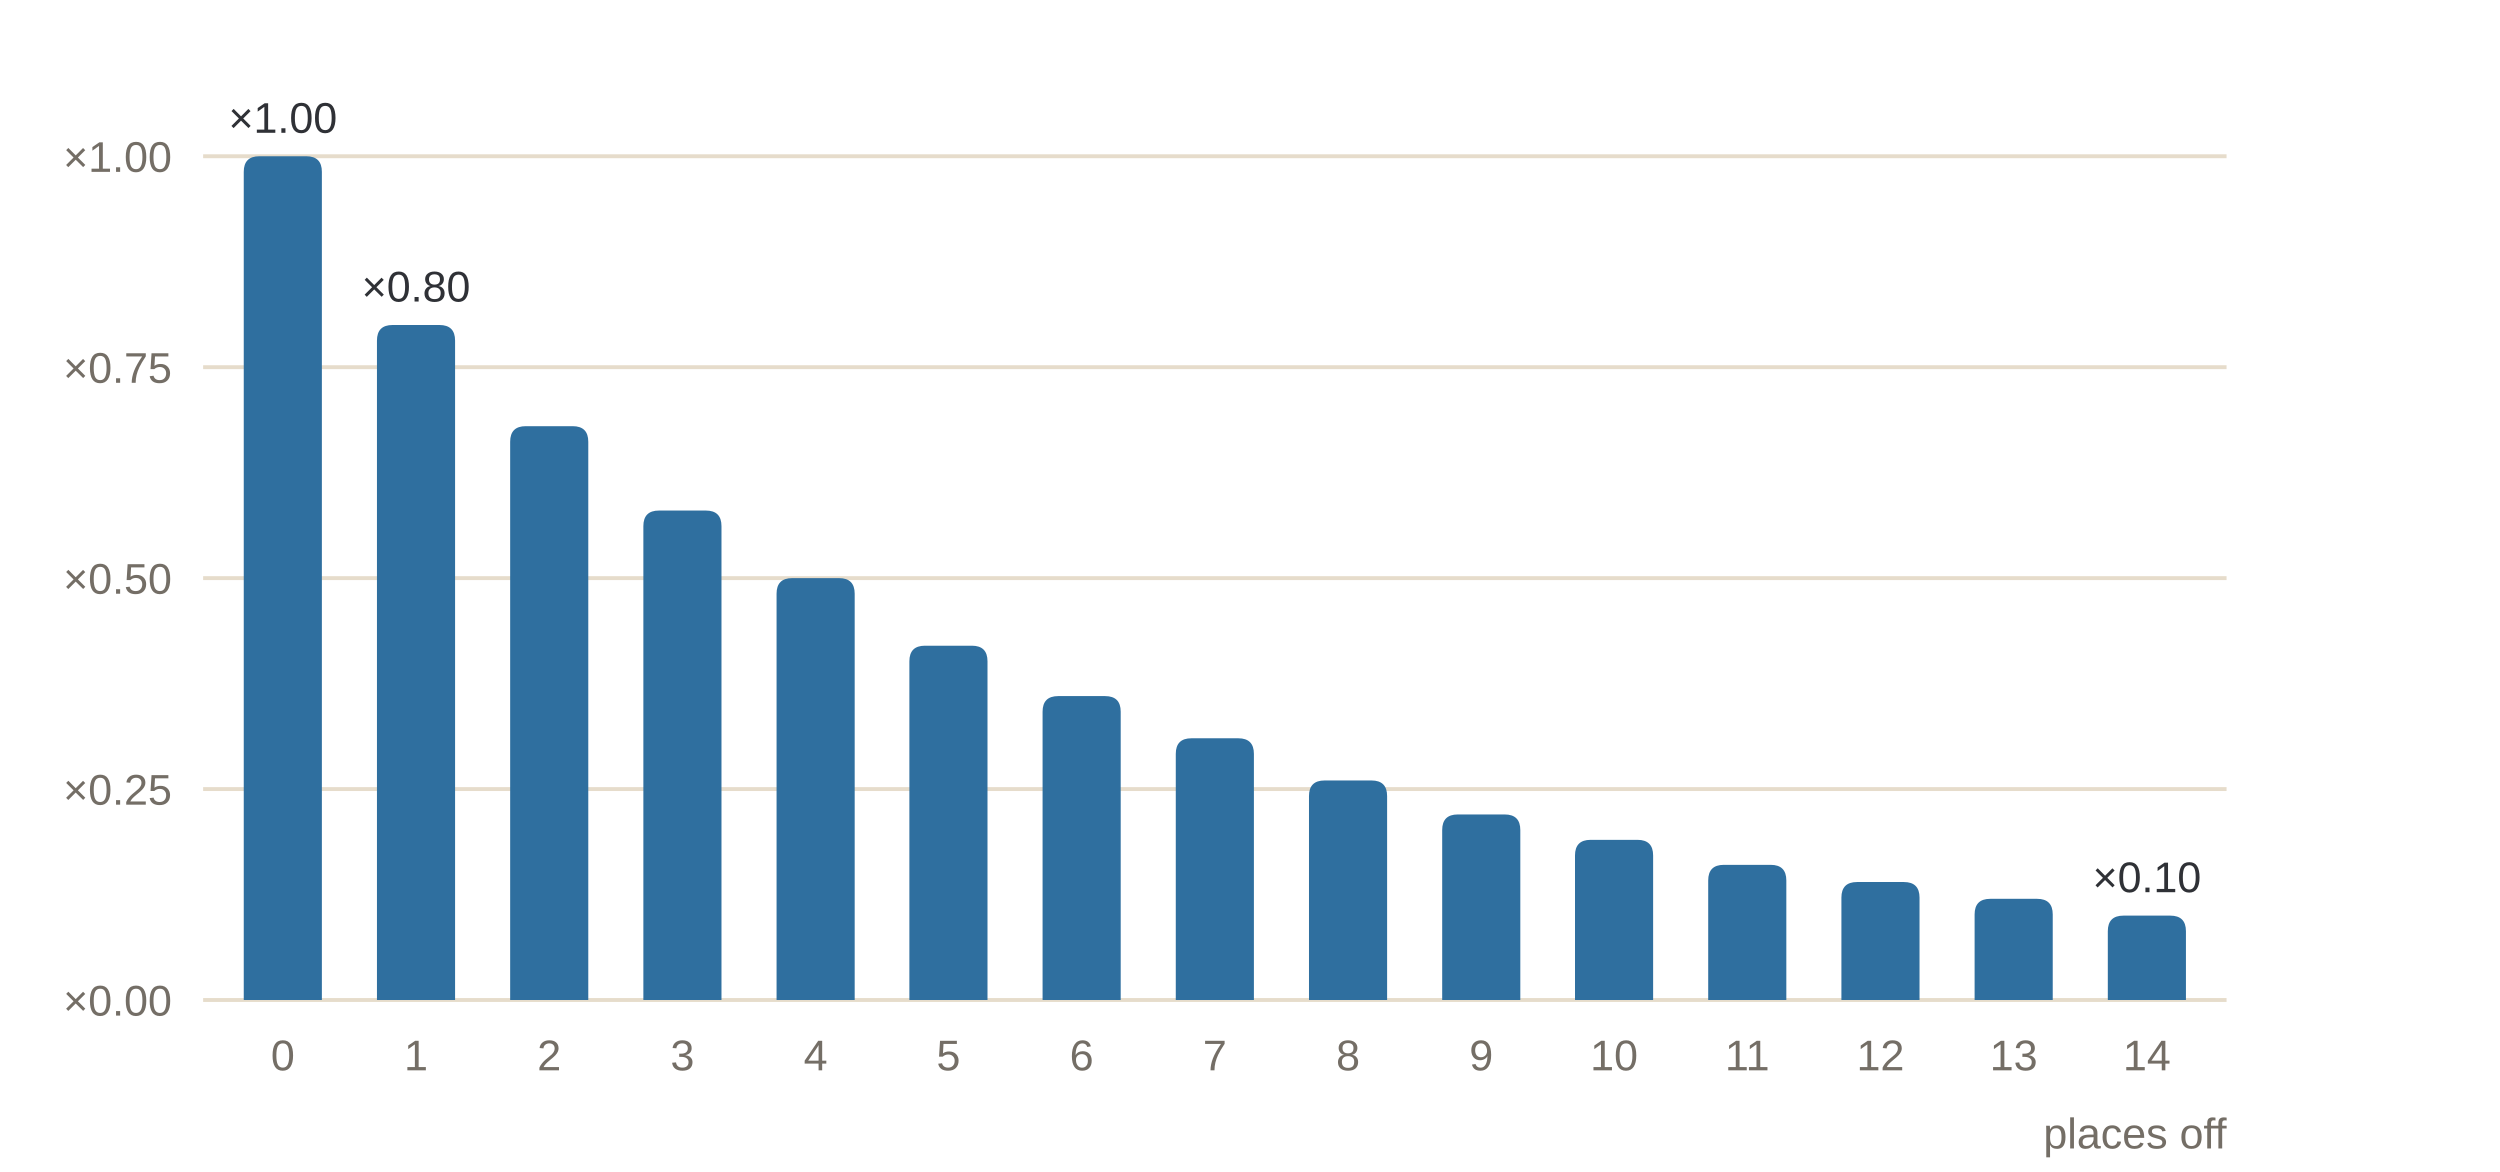
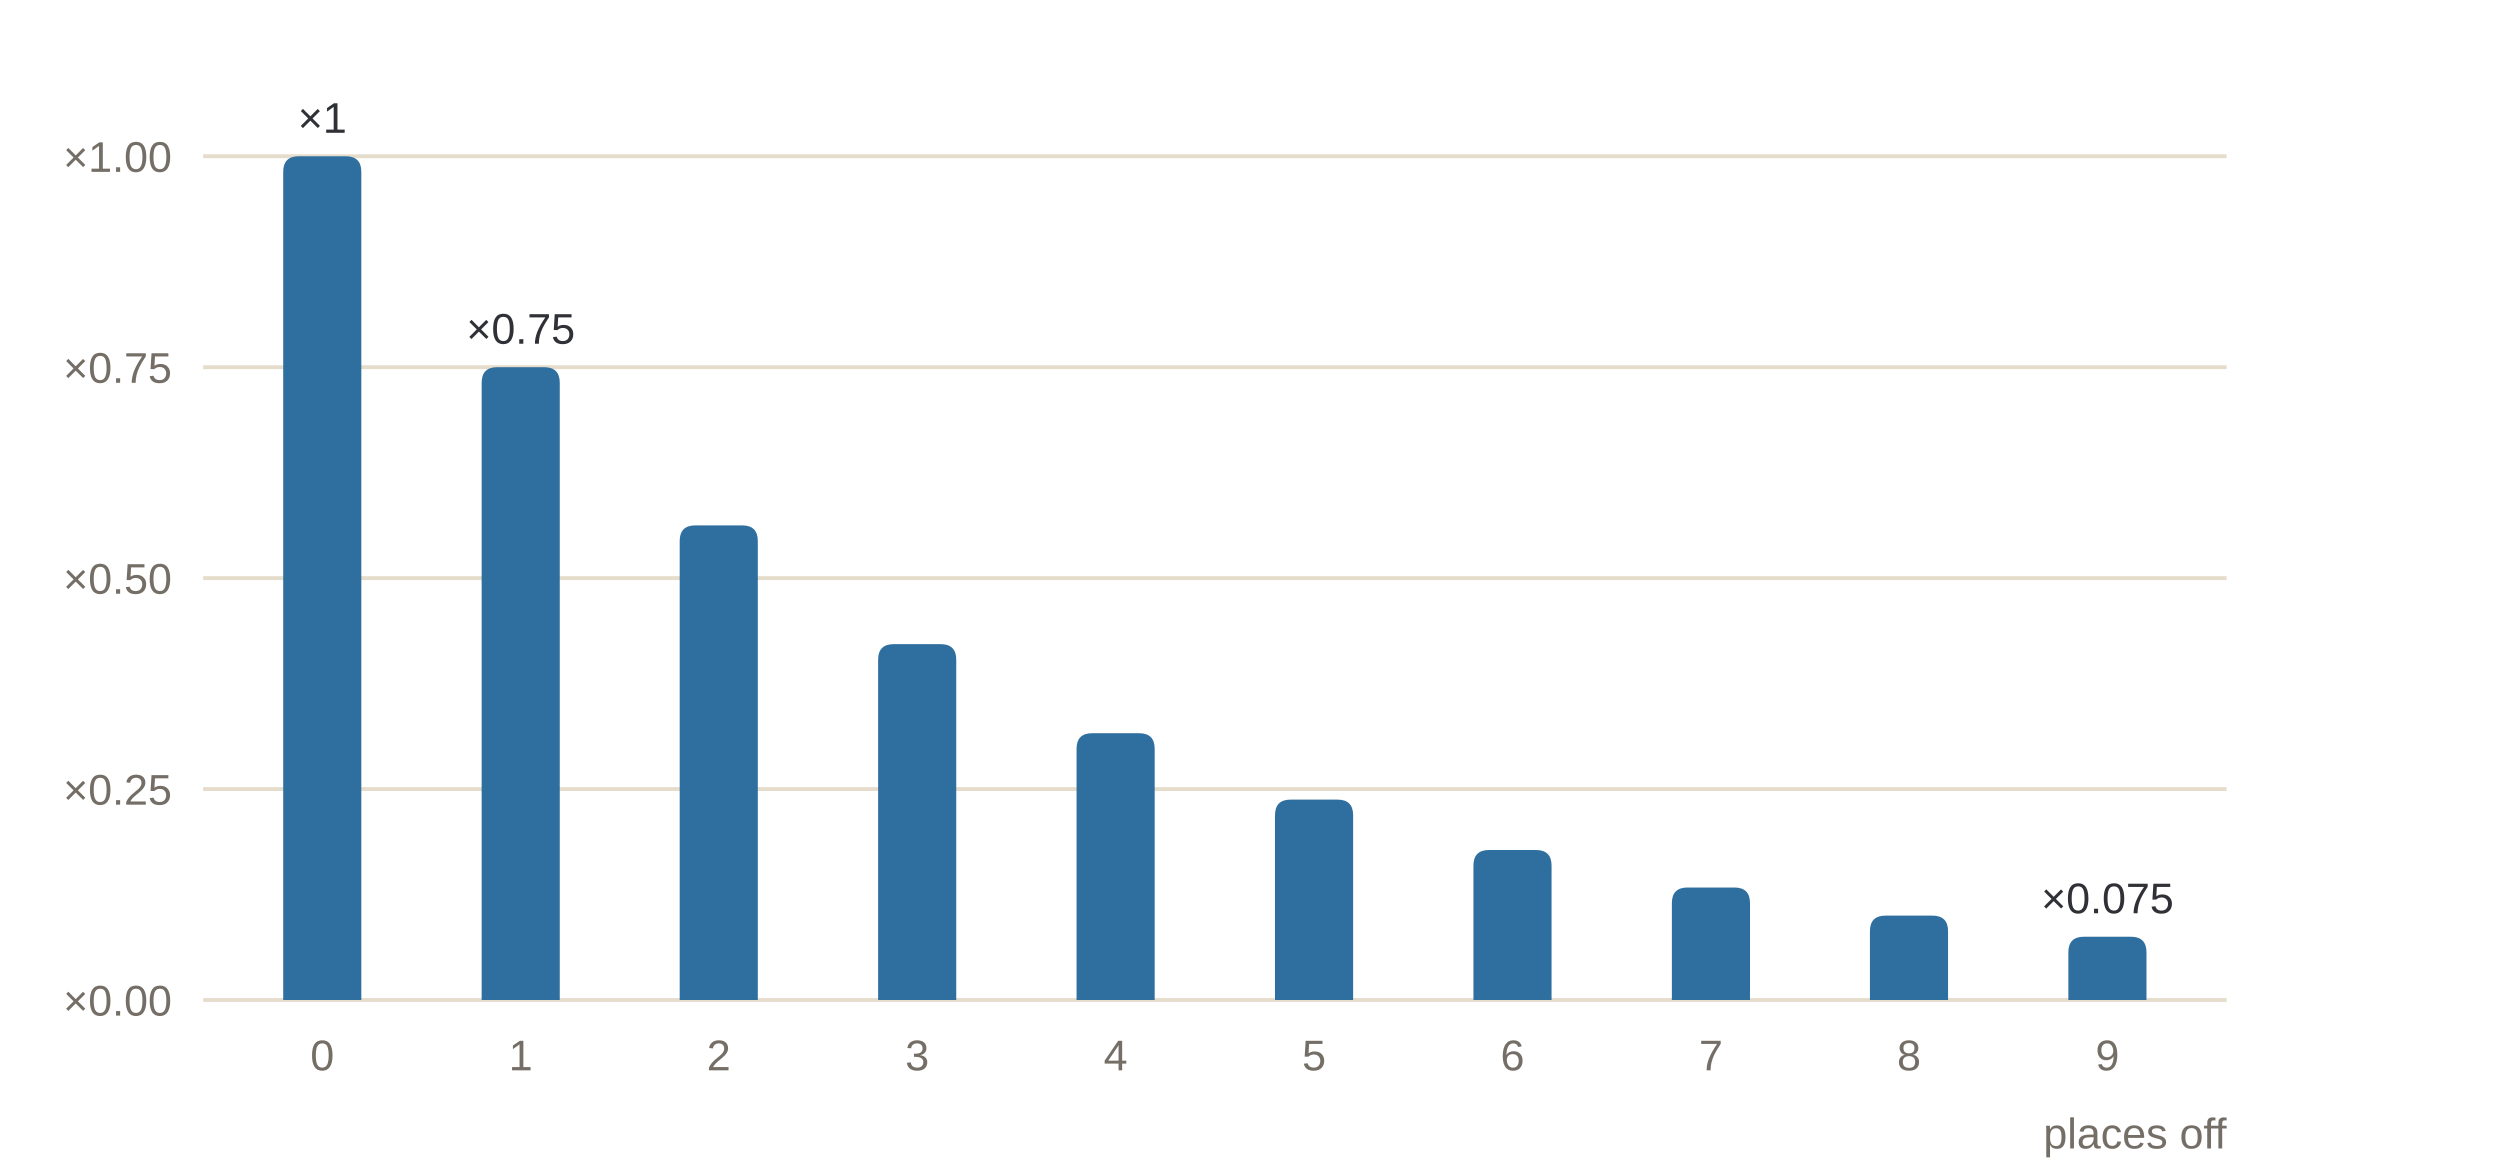
<svg xmlns="http://www.w3.org/2000/svg" viewBox="0 0 640 300" width="640" height="300" role="img" aria-label="Distance factor by places off" font-family="'Bricolage Grotesque', Arial, sans-serif">
  <line x1="52" x2="570" y1="256.0" y2="256.0" stroke="#e6dccb" stroke-width="1" />
  <text x="44.0" y="260.0" text-anchor="end" fill="#746e66" font-size="11" font-weight="400">×0.00</text>
  <line x1="52" x2="570" y1="202.0" y2="202.0" stroke="#e6dccb" stroke-width="1" />
  <text x="44.0" y="206.0" text-anchor="end" fill="#746e66" font-size="11" font-weight="400">×0.25</text>
  <line x1="52" x2="570" y1="148.0" y2="148.0" stroke="#e6dccb" stroke-width="1" />
  <text x="44.0" y="152.0" text-anchor="end" fill="#746e66" font-size="11" font-weight="400">×0.50</text>
  <line x1="52" x2="570" y1="94.0" y2="94.0" stroke="#e6dccb" stroke-width="1" />
  <text x="44.0" y="98.0" text-anchor="end" fill="#746e66" font-size="11" font-weight="400">×0.75</text>
  <line x1="52" x2="570" y1="40.0" y2="40.0" stroke="#e6dccb" stroke-width="1" />
  <text x="44.0" y="44.0" text-anchor="end" fill="#746e66" font-size="11" font-weight="400">×1.00</text>
-   <path d="M62.4,256.0 L62.4,44.0 Q62.4,40.0 66.4,40.0 L78.4,40.0 Q82.4,40.0 82.4,44.0 L82.4,256.0 Z" fill="#2f6f9f" />
-   <text x="72.4" y="34.0" text-anchor="middle" fill="#2f3136" font-size="11" font-weight="400">×1.00</text>
-   <path d="M96.5,256.0 L96.5,87.2 Q96.5,83.2 100.5,83.2 L112.5,83.2 Q116.5,83.2 116.5,87.2 L116.5,256.0 Z" fill="#2f6f9f" />
-   <text x="106.5" y="77.2" text-anchor="middle" fill="#2f3136" font-size="11" font-weight="400">×0.80</text>
-   <path d="M130.6,256.0 L130.6,113.1 Q130.6,109.1 134.6,109.1 L146.6,109.1 Q150.6,109.1 150.6,113.1 L150.6,256.0 Z" fill="#2f6f9f" />
-   <path d="M164.7,256.0 L164.7,134.7 Q164.7,130.7 168.7,130.7 L180.7,130.7 Q184.7,130.7 184.7,134.7 L184.7,256.0 Z" fill="#2f6f9f" />
-   <path d="M198.8,256.0 L198.8,152.0 Q198.8,148.0 202.8,148.0 L214.8,148.0 Q218.8,148.0 218.8,152.0 L218.8,256.0 Z" fill="#2f6f9f" />
-   <path d="M232.8,256.0 L232.8,169.3 Q232.8,165.3 236.8,165.3 L248.8,165.3 Q252.8,165.3 252.8,169.3 L252.8,256.0 Z" fill="#2f6f9f" />
-   <path d="M266.9,256.0 L266.9,182.2 Q266.9,178.2 270.9,178.2 L282.9,178.2 Q286.9,178.2 286.9,182.2 L286.9,256.0 Z" fill="#2f6f9f" />
-   <path d="M301.0,256.0 L301.0,193.0 Q301.0,189.0 305.0,189.0 L317.0,189.0 Q321.0,189.0 321.0,193.0 L321.0,256.0 Z" fill="#2f6f9f" />
-   <path d="M335.1,256.0 L335.1,203.8 Q335.1,199.8 339.1,199.8 L351.1,199.8 Q355.1,199.8 355.1,203.8 L355.1,256.0 Z" fill="#2f6f9f" />
-   <path d="M369.2,256.0 L369.2,212.5 Q369.2,208.5 373.2,208.5 L385.2,208.5 Q389.2,208.5 389.2,212.5 L389.2,256.0 Z" fill="#2f6f9f" />
-   <path d="M403.2,256.0 L403.2,219.0 Q403.2,215.0 407.2,215.0 L419.2,215.0 Q423.2,215.0 423.2,219.0 L423.2,256.0 Z" fill="#2f6f9f" />
-   <path d="M437.3,256.0 L437.3,225.4 Q437.3,221.4 441.3,221.4 L453.3,221.4 Q457.3,221.4 457.3,225.4 L457.3,256.0 Z" fill="#2f6f9f" />
-   <path d="M471.4,256.0 L471.4,229.8 Q471.4,225.8 475.4,225.8 L487.4,225.8 Q491.4,225.8 491.4,229.8 L491.4,256.0 Z" fill="#2f6f9f" />
-   <path d="M505.5,256.0 L505.5,234.1 Q505.5,230.1 509.5,230.1 L521.5,230.1 Q525.5,230.1 525.5,234.1 L525.5,256.0 Z" fill="#2f6f9f" />
-   <path d="M539.6,256.0 L539.6,238.4 Q539.6,234.4 543.6,234.4 L555.6,234.4 Q559.6,234.4 559.6,238.4 L559.6,256.0 Z" fill="#2f6f9f" />
-   <text x="549.6" y="228.4" text-anchor="middle" fill="#2f3136" font-size="11" font-weight="400">×0.10</text>
-   <text x="72.4" y="274.0" text-anchor="middle" fill="#746e66" font-size="11" font-weight="400">0</text>
-   <text x="106.5" y="274.0" text-anchor="middle" fill="#746e66" font-size="11" font-weight="400">1</text>
-   <text x="140.6" y="274.0" text-anchor="middle" fill="#746e66" font-size="11" font-weight="400">2</text>
-   <text x="174.7" y="274.0" text-anchor="middle" fill="#746e66" font-size="11" font-weight="400">3</text>
-   <text x="208.8" y="274.0" text-anchor="middle" fill="#746e66" font-size="11" font-weight="400">4</text>
-   <text x="242.8" y="274.0" text-anchor="middle" fill="#746e66" font-size="11" font-weight="400">5</text>
-   <text x="276.9" y="274.0" text-anchor="middle" fill="#746e66" font-size="11" font-weight="400">6</text>
-   <text x="311.0" y="274.0" text-anchor="middle" fill="#746e66" font-size="11" font-weight="400">7</text>
-   <text x="345.1" y="274.0" text-anchor="middle" fill="#746e66" font-size="11" font-weight="400">8</text>
-   <text x="379.2" y="274.0" text-anchor="middle" fill="#746e66" font-size="11" font-weight="400">9</text>
-   <text x="413.2" y="274.0" text-anchor="middle" fill="#746e66" font-size="11" font-weight="400">10</text>
-   <text x="447.3" y="274.0" text-anchor="middle" fill="#746e66" font-size="11" font-weight="400">11</text>
-   <text x="481.4" y="274.0" text-anchor="middle" fill="#746e66" font-size="11" font-weight="400">12</text>
-   <text x="515.5" y="274.0" text-anchor="middle" fill="#746e66" font-size="11" font-weight="400">13</text>
-   <text x="549.6" y="274.0" text-anchor="middle" fill="#746e66" font-size="11" font-weight="400">14</text>
+   <path d="M72.5,256.0 L72.5,44.0 Q72.5,40.0 76.5,40.0 L88.5,40.0 Q92.5,40.0 92.5,44.0 L92.5,256.0 Z" fill="#2f6f9f" />
+   <text x="82.5" y="34.0" text-anchor="middle" fill="#2f3136" font-size="11" font-weight="400">×1</text>
+   <path d="M123.3,256.0 L123.3,98.0 Q123.3,94.0 127.3,94.0 L139.3,94.0 Q143.3,94.0 143.3,98.0 L143.3,256.0 Z" fill="#2f6f9f" />
+   <text x="133.3" y="88.0" text-anchor="middle" fill="#2f3136" font-size="11" font-weight="400">×0.75</text>
+   <path d="M174.0,256.0 L174.0,138.5 Q174.0,134.5 178.0,134.5 L190.0,134.5 Q194.0,134.5 194.0,138.5 L194.0,256.0 Z" fill="#2f6f9f" />
+   <path d="M224.8,256.0 L224.8,168.9 Q224.8,164.9 228.8,164.9 L240.8,164.9 Q244.8,164.9 244.8,168.9 L244.8,256.0 Z" fill="#2f6f9f" />
+   <path d="M275.6,256.0 L275.6,191.7 Q275.6,187.7 279.6,187.7 L291.6,187.7 Q295.6,187.7 295.6,191.7 L295.6,256.0 Z" fill="#2f6f9f" />
+   <path d="M326.4,256.0 L326.4,208.7 Q326.4,204.7 330.4,204.7 L342.4,204.7 Q346.4,204.7 346.4,208.7 L346.4,256.0 Z" fill="#2f6f9f" />
+   <path d="M377.2,256.0 L377.2,221.6 Q377.2,217.6 381.2,217.6 L393.2,217.6 Q397.2,217.6 397.2,221.6 L397.2,256.0 Z" fill="#2f6f9f" />
+   <path d="M428.0,256.0 L428.0,231.2 Q428.0,227.2 432.0,227.2 L444.0,227.2 Q448.0,227.2 448.0,231.2 L448.0,256.0 Z" fill="#2f6f9f" />
+   <path d="M478.7,256.0 L478.7,238.4 Q478.7,234.4 482.7,234.4 L494.7,234.4 Q498.7,234.4 498.7,238.4 L498.7,256.0 Z" fill="#2f6f9f" />
+   <path d="M529.5,256.0 L529.5,243.8 Q529.5,239.8 533.5,239.8 L545.5,239.8 Q549.5,239.8 549.5,243.8 L549.5,256.0 Z" fill="#2f6f9f" />
+   <text x="539.5" y="233.8" text-anchor="middle" fill="#2f3136" font-size="11" font-weight="400">×0.075</text>
+   <text x="82.5" y="274.0" text-anchor="middle" fill="#746e66" font-size="11" font-weight="400">0</text>
+   <text x="133.3" y="274.0" text-anchor="middle" fill="#746e66" font-size="11" font-weight="400">1</text>
+   <text x="184.0" y="274.0" text-anchor="middle" fill="#746e66" font-size="11" font-weight="400">2</text>
+   <text x="234.8" y="274.0" text-anchor="middle" fill="#746e66" font-size="11" font-weight="400">3</text>
+   <text x="285.6" y="274.0" text-anchor="middle" fill="#746e66" font-size="11" font-weight="400">4</text>
+   <text x="336.4" y="274.0" text-anchor="middle" fill="#746e66" font-size="11" font-weight="400">5</text>
+   <text x="387.2" y="274.0" text-anchor="middle" fill="#746e66" font-size="11" font-weight="400">6</text>
+   <text x="438.0" y="274.0" text-anchor="middle" fill="#746e66" font-size="11" font-weight="400">7</text>
+   <text x="488.7" y="274.0" text-anchor="middle" fill="#746e66" font-size="11" font-weight="400">8</text>
+   <text x="539.5" y="274.0" text-anchor="middle" fill="#746e66" font-size="11" font-weight="400">9</text>
  <text x="570.0" y="294.0" text-anchor="end" fill="#746e66" font-size="11" font-weight="400">places off</text>
</svg>
